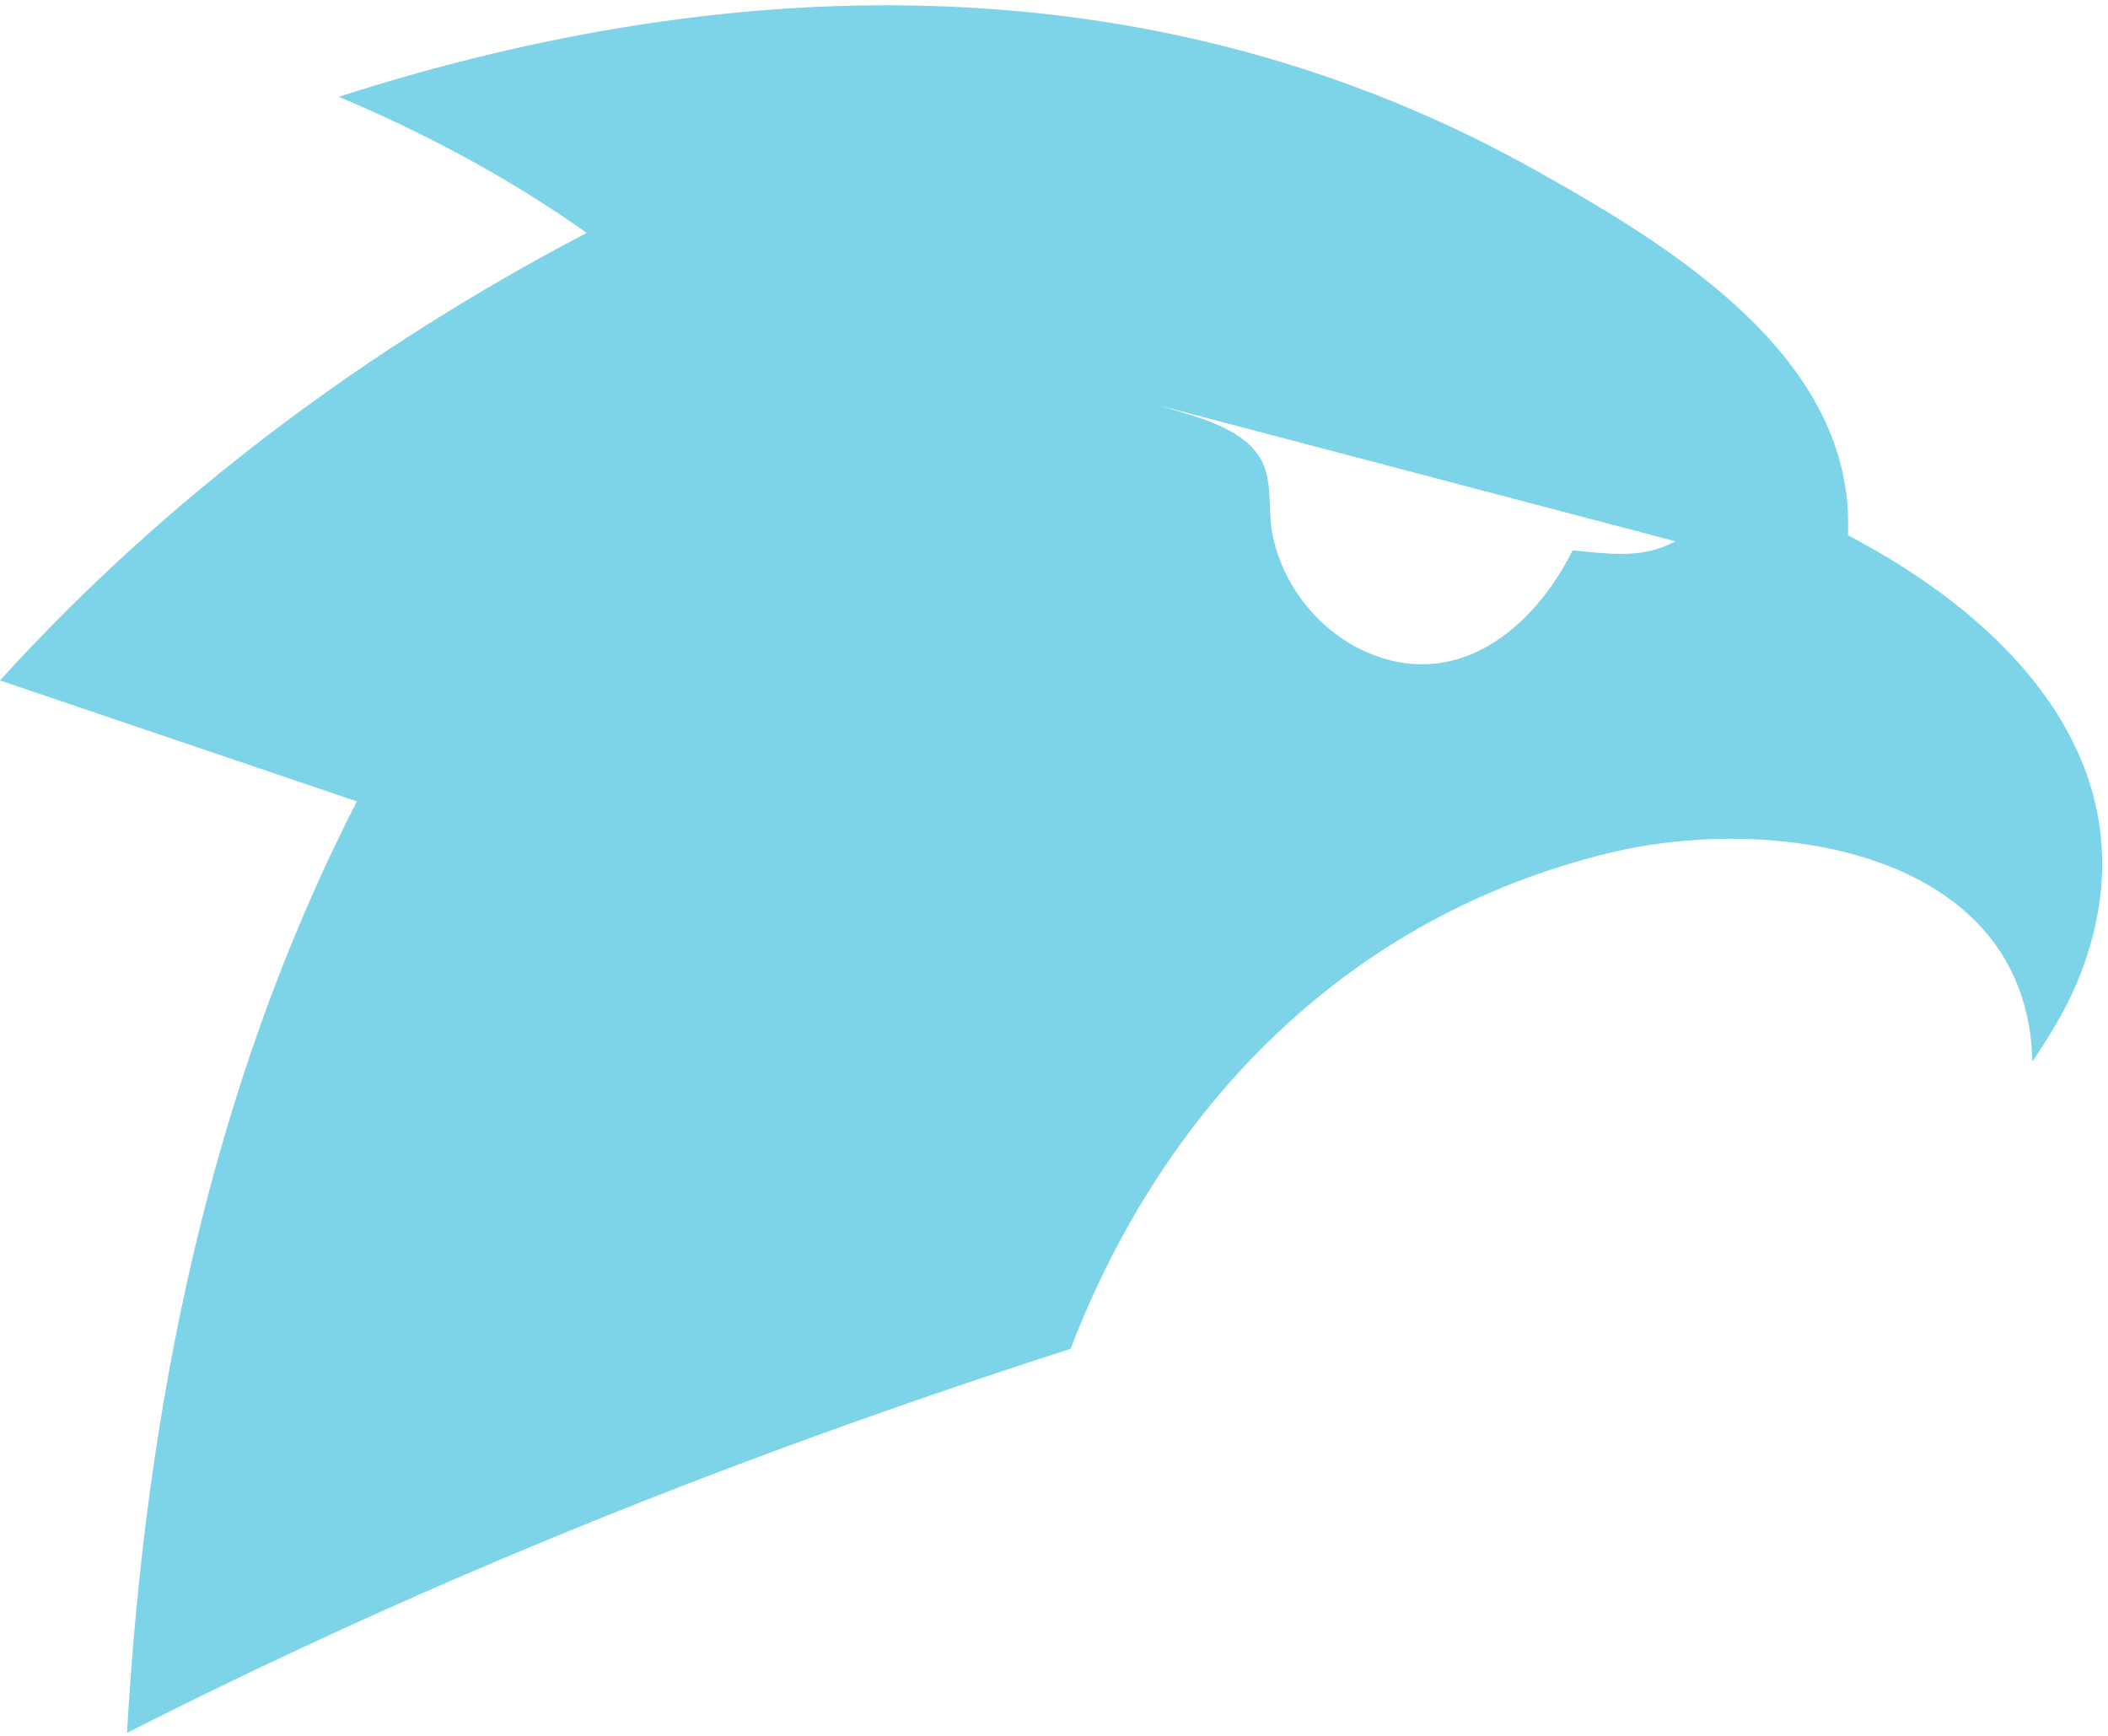
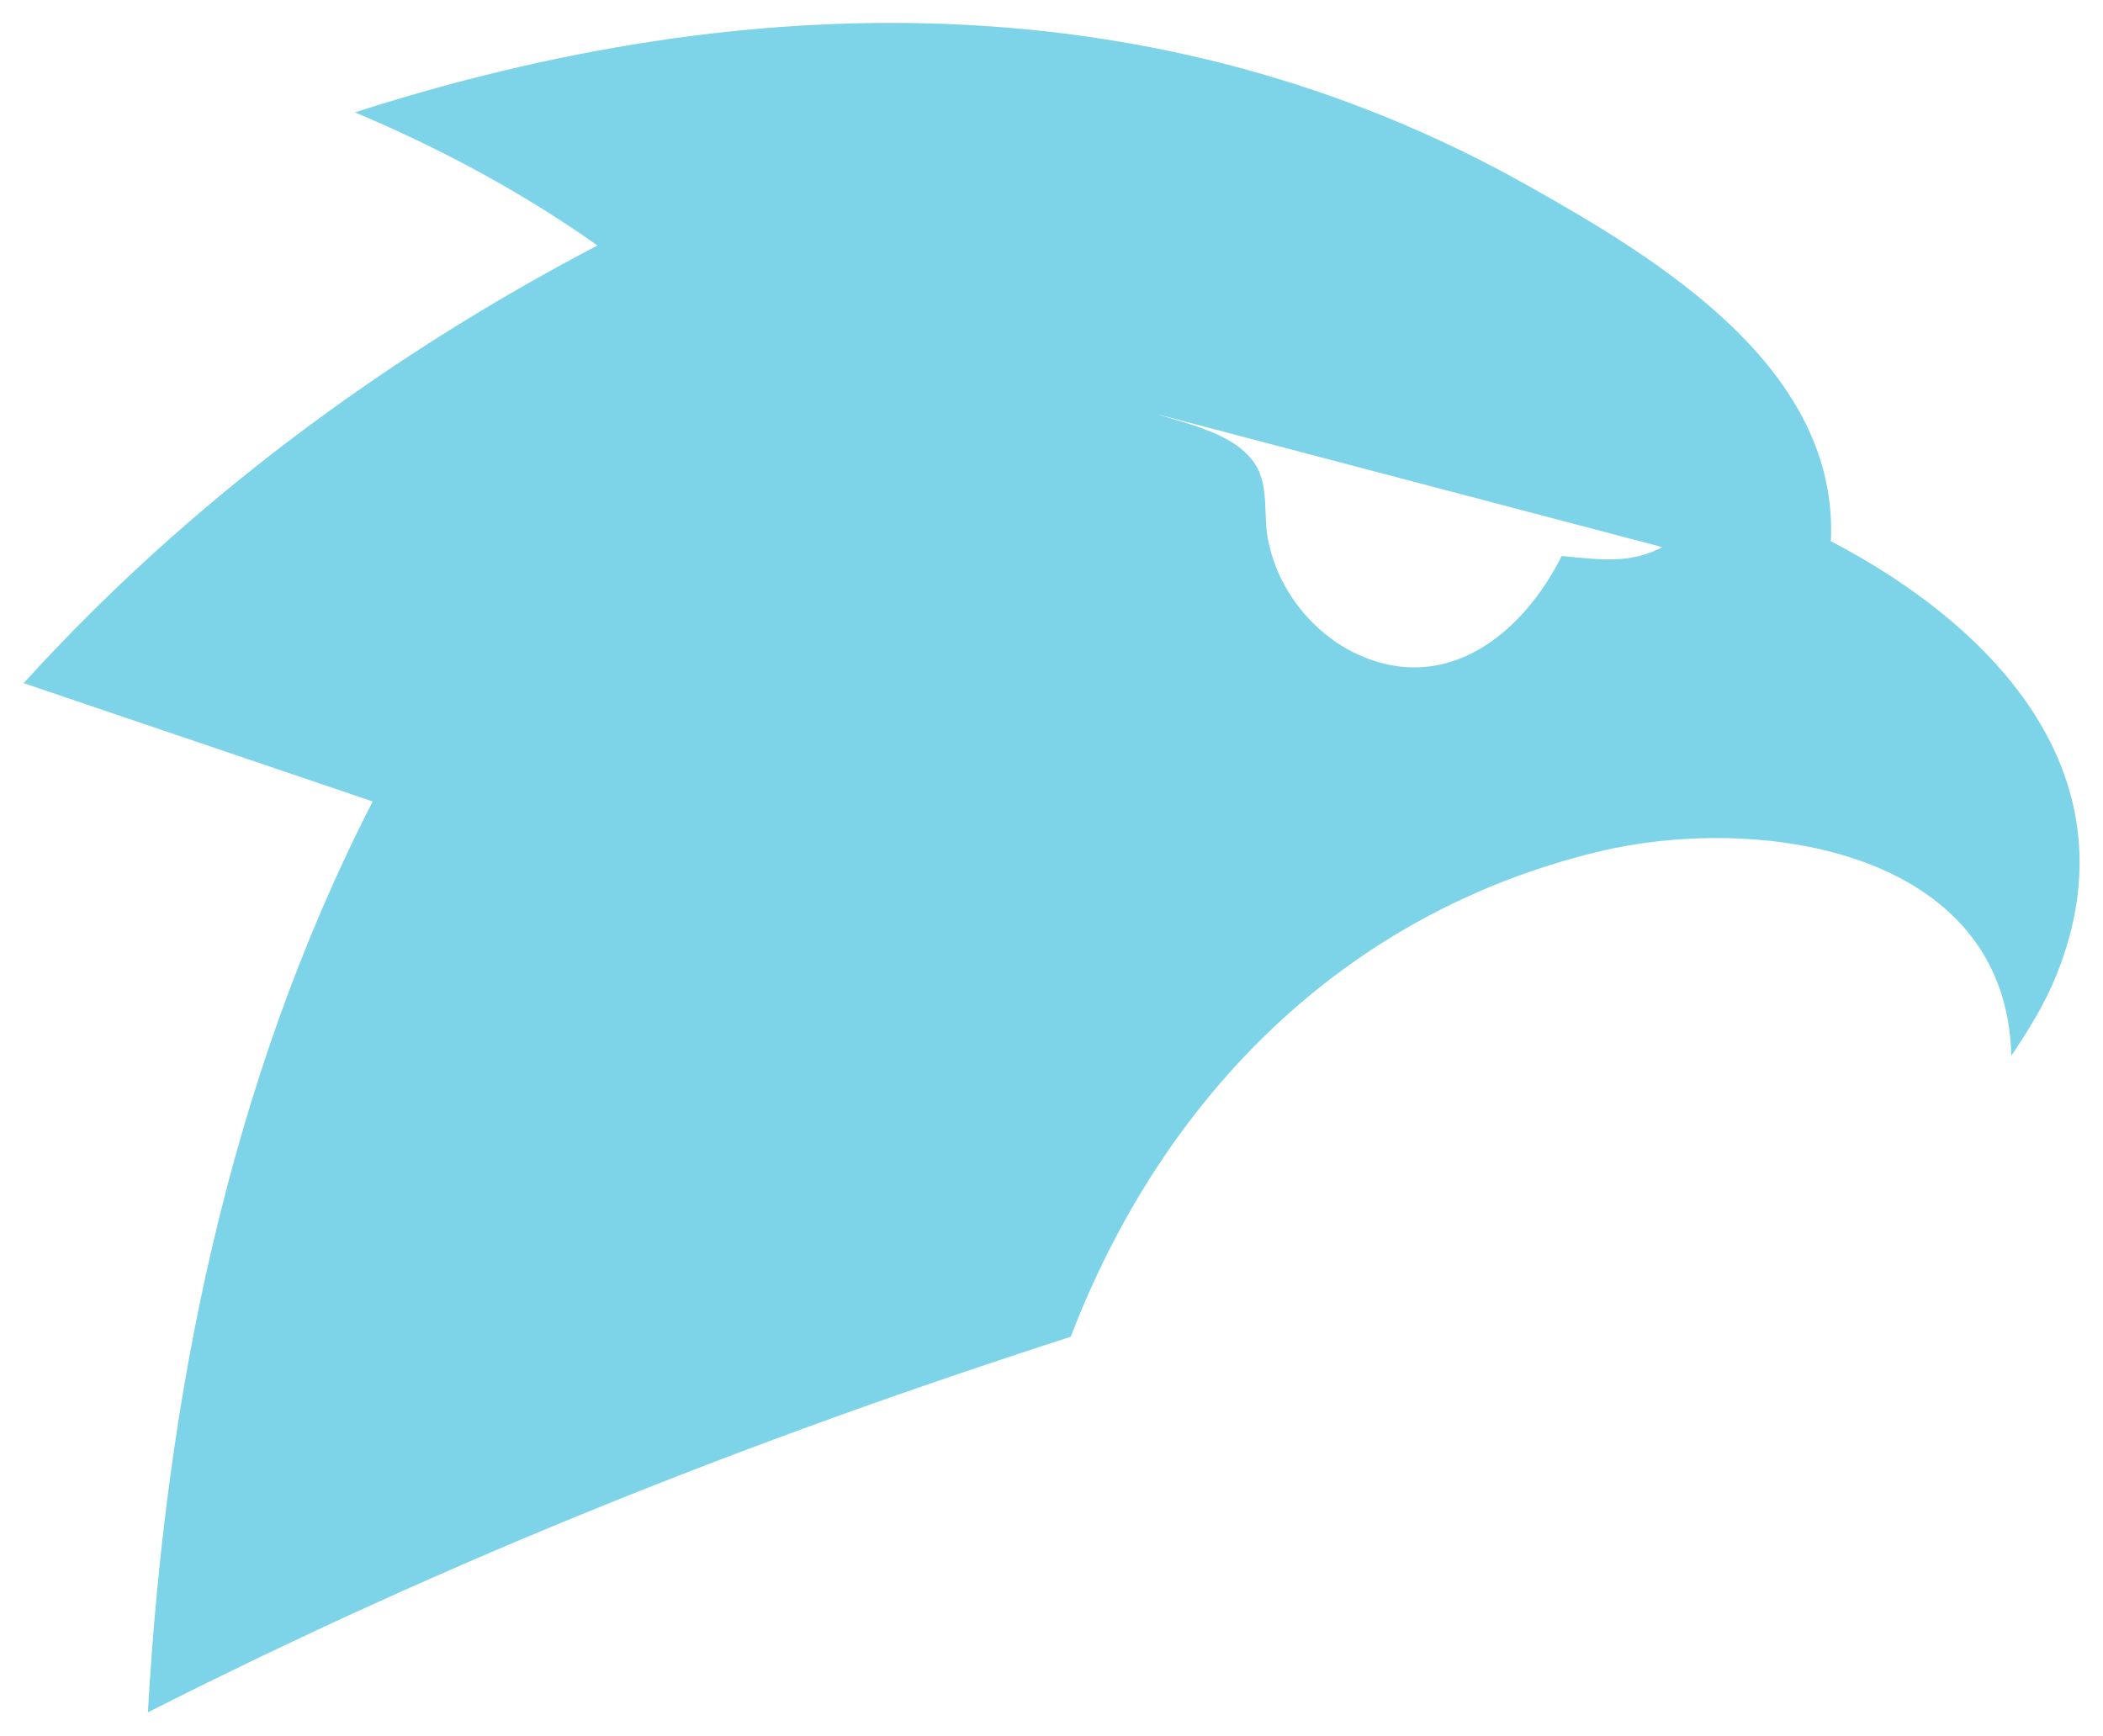
- <svg xmlns="http://www.w3.org/2000/svg" viewBox="0 0 697 574" role="img" aria-label="Gerfaut">
+ <svg xmlns="http://www.w3.org/2000/svg" viewBox="-8 -6 711 587" role="img" aria-label="Gerfaut">
  <path fill="#7DD3E8" fill-rule="evenodd" d="M 611.00 177.00 C 667.14 206.32, 714.43 256.89, 687.13 324.00 C 683.15 333.78, 677.84 342.28, 672.00 351.00 C 670.38 281.25, 586.68 268.78, 532.00 282.07 C 446.12 302.95, 385.06 365.07, 354.00 446.00 C 245.18 481.11, 144.14 521.27, 42.00 573.00 C 48.04 466.71, 69.02 360.43, 118.00 265.00 L 0.00 225.00 C 55.17 164.21, 121.51 114.98, 194.00 77.00 C 168.36 58.89, 140.92 44.19, 112.00 32.00 C 244.51 -10.63, 383.95 -13.11, 508.00 56.45 C 553.49 81.96, 613.70 118.69, 611.00 177.00 Z M 554.00 179.00 C 542.90 184.90, 532.46 183.13, 520.00 182.00 C 506.94 208.06, 481.40 229.15, 451.00 215.27 C 448.59 214.17, 446.27 212.86, 444.07 211.38 C 431.96 203.24, 423.25 190.38, 420.61 176.00 C 419.16 168.07, 420.97 158.50, 416.61 151.37 C 410.14 140.77, 394.03 137.50, 383.00 134.00 L 554.00 179.00 Z" />
</svg>
